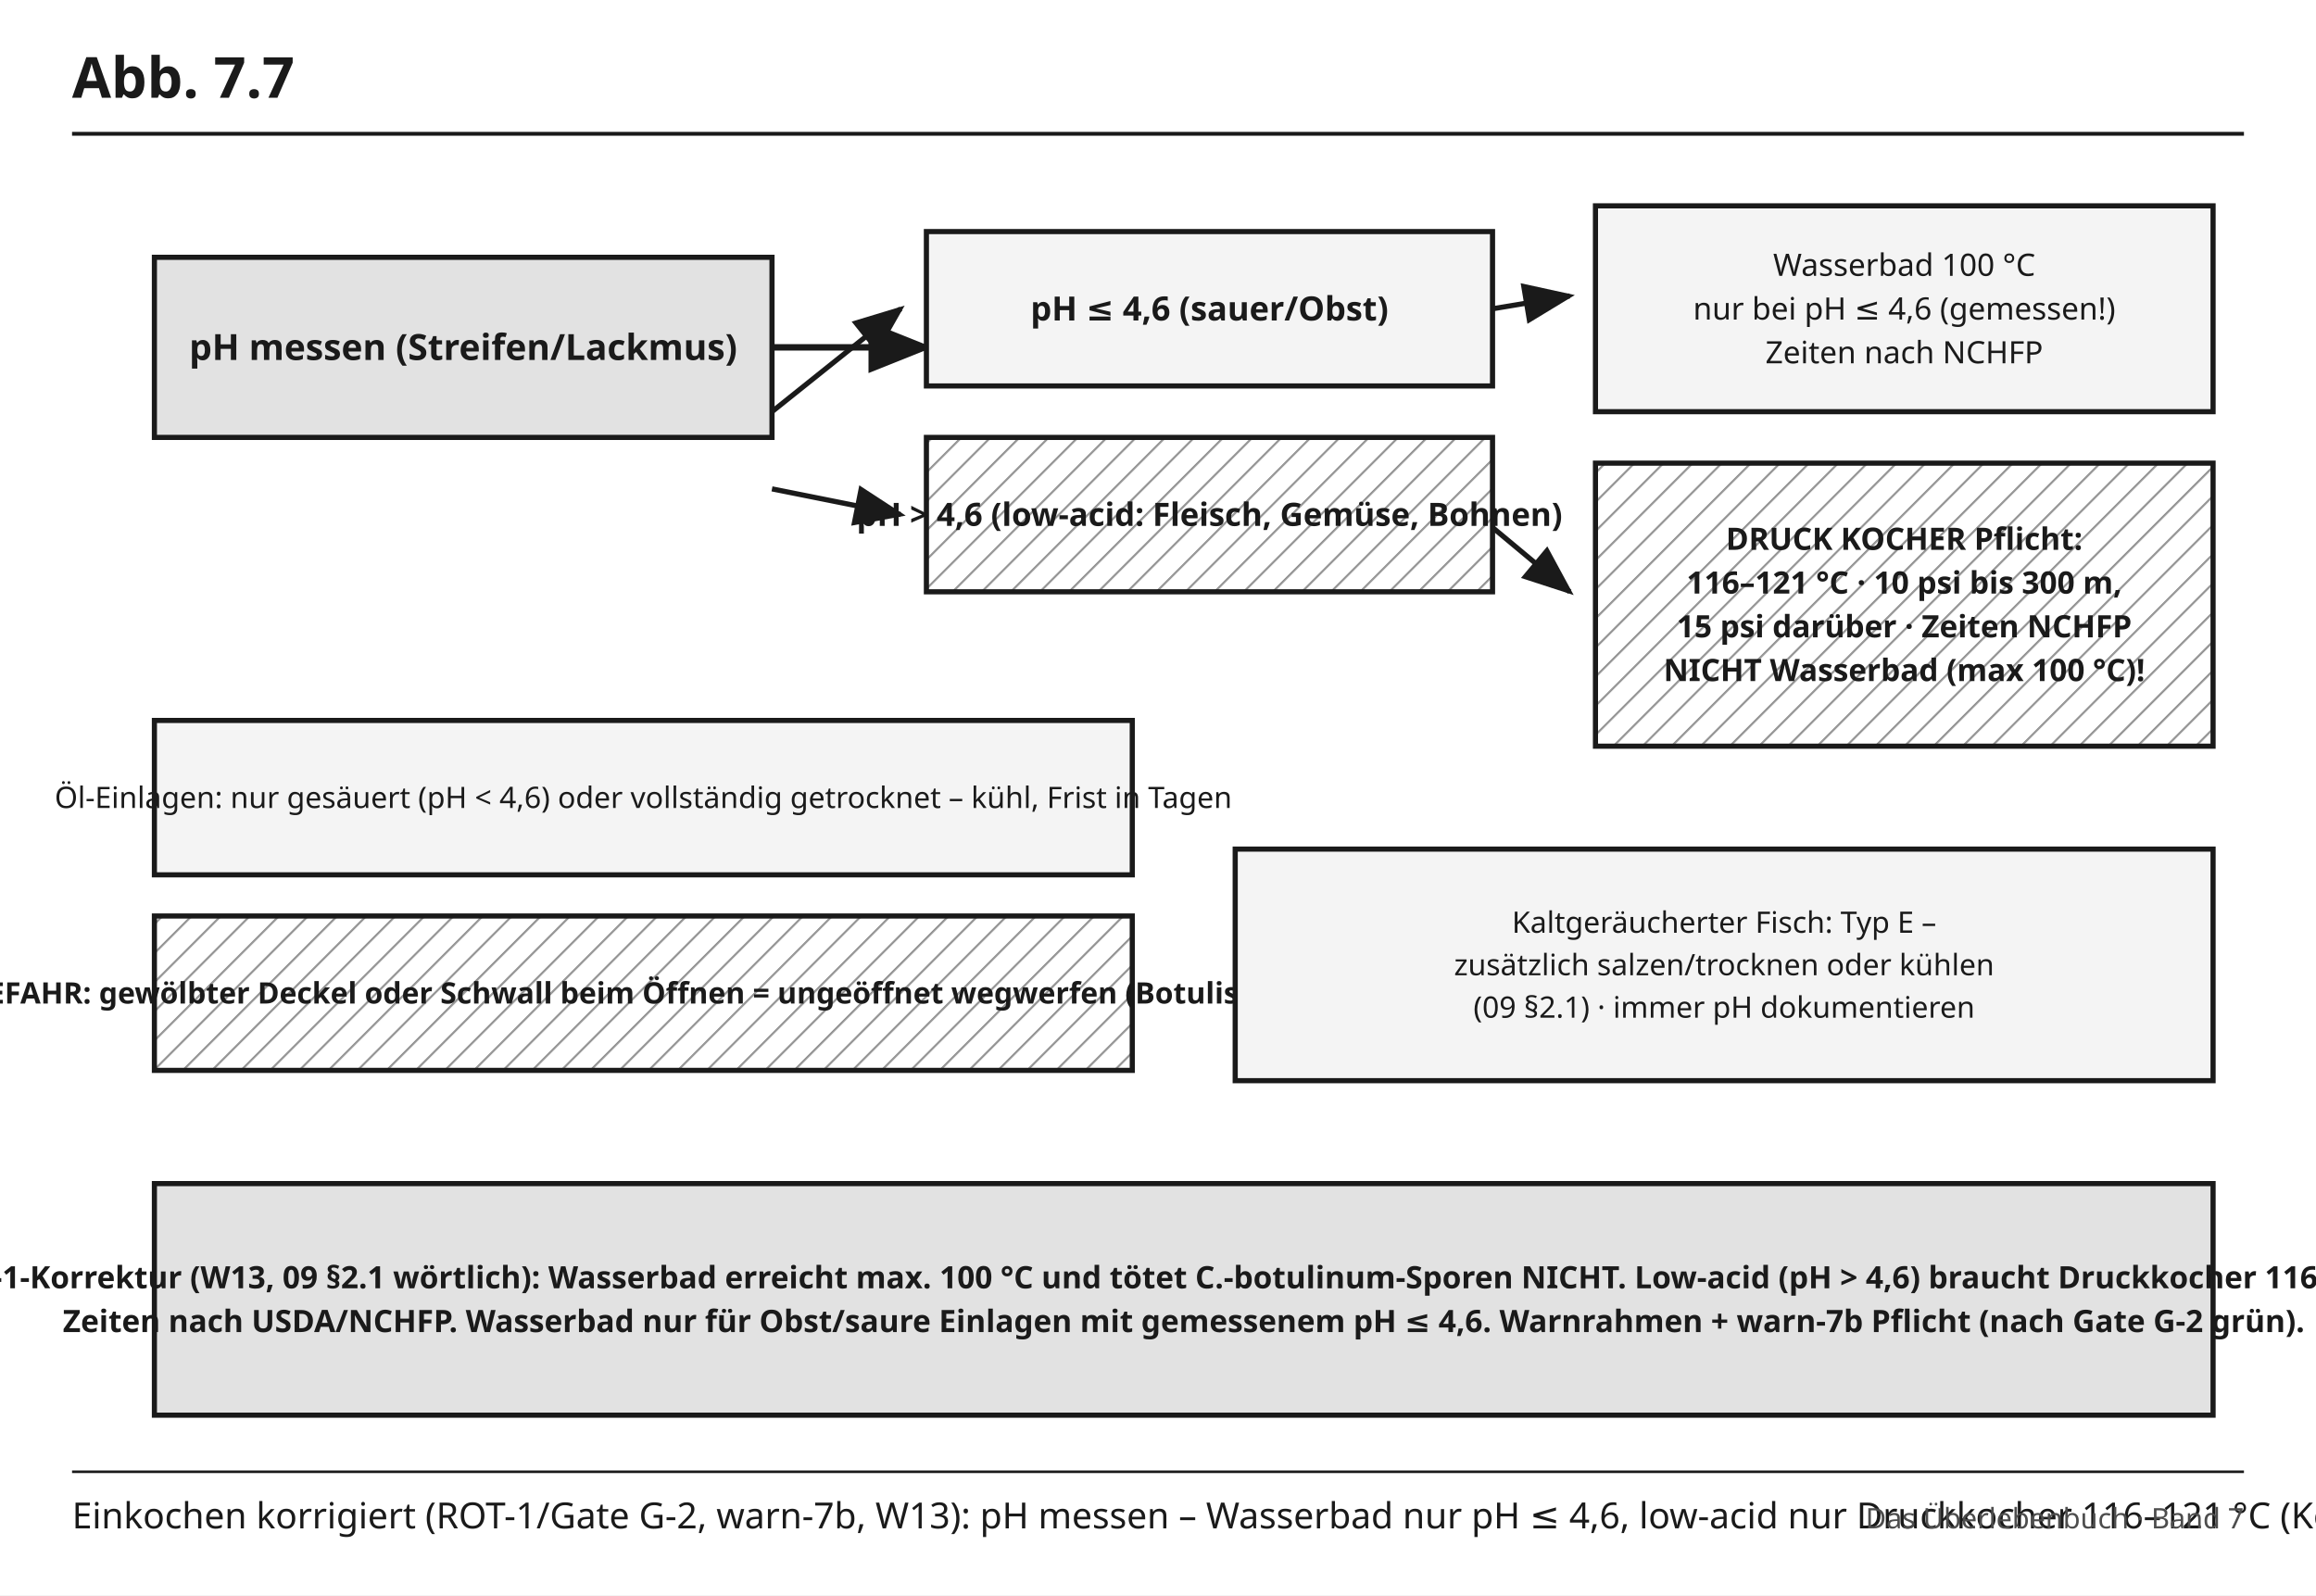
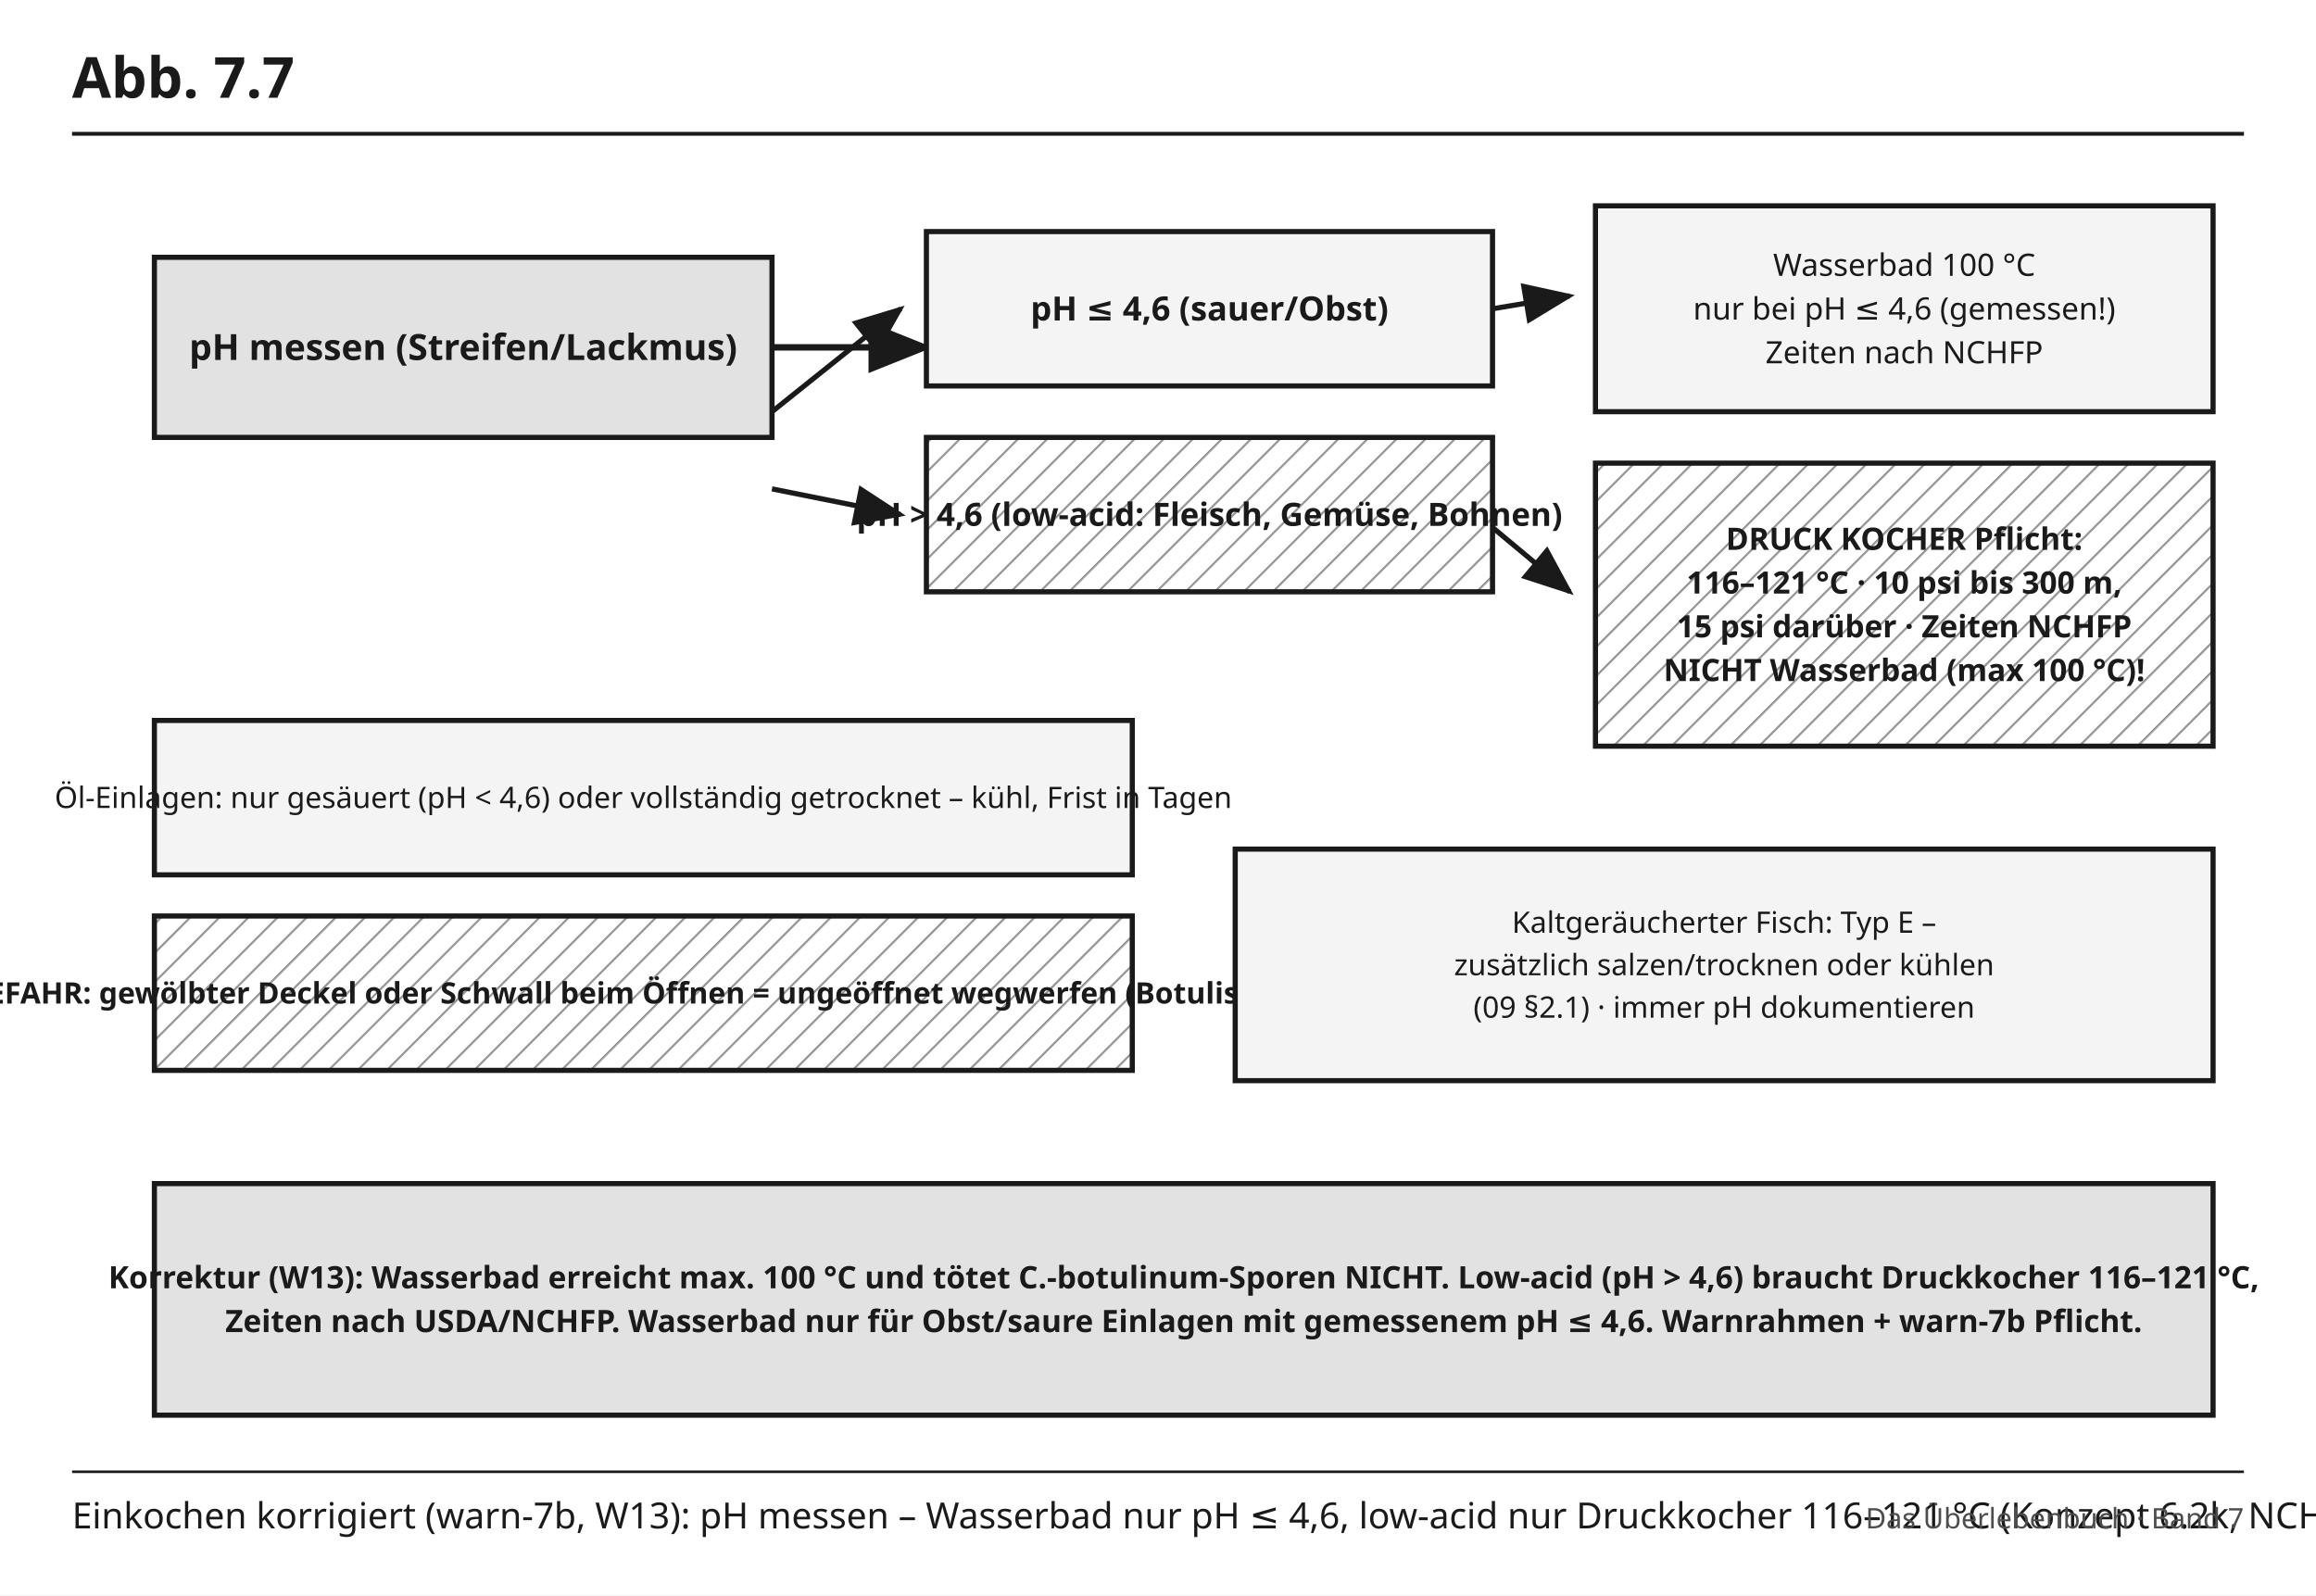
- <svg xmlns="http://www.w3.org/2000/svg" viewBox="0 0 900 620" role="img" aria-label="Abb. 7.7 – Einkochen korrigiert (ROT-1/Gate G-2, warn-7b, W13): pH messen – Wasserbad nur pH ≤ 4,6, low-acid nur Druckkocher 116–121 °C (Konzept 6.2k, NCHFP).">
+ <svg xmlns="http://www.w3.org/2000/svg" viewBox="0 0 900 620" role="img" aria-label="Abb. 7.7 – Einkochen korrigiert (warn-7b, W13): pH messen – Wasserbad nur pH ≤ 4,6, low-acid nur Druckkocher 116–121 °C (Konzept 6.2k, NCHFP).">
  <defs>
    <marker id="ah" markerWidth="10" markerHeight="8" refX="9" refY="4" orient="auto">
      <path d="M0 0 L10 4 L0 8 z" fill="#1a1a1a" />
    </marker>
    <marker id="ahs" markerWidth="10" markerHeight="8" refX="1" refY="4" orient="auto">
      <path d="M10 0 L0 4 L10 8 z" fill="#1a1a1a" />
    </marker>
    <pattern id="hatch" width="8" height="8" patternTransform="rotate(45)" patternUnits="userSpaceOnUse">
      <line x1="0" y1="0" x2="0" y2="8" stroke="#8c8c8c" stroke-width="1.6" />
    </pattern>
    <pattern id="cross" width="8" height="8" patternUnits="userSpaceOnUse">
      <path d="M0 0 L8 8 M8 0 L0 8" stroke="#bfbfbf" stroke-width="1" />
    </pattern>
    <pattern id="dots" width="7" height="7" patternUnits="userSpaceOnUse">
      <circle cx="2" cy="2" r="1.4" fill="#8c8c8c" />
    </pattern>
  </defs>
  <rect x="0" y="0" width="900" height="620" fill="#ffffff" />
  <text x="28" y="38" font-family="sans-serif" font-size="22" text-anchor="start" font-weight="bold" fill="#1a1a1a">Abb. 7.7</text>
  <line x1="28" y1="52" x2="872" y2="52" stroke="#1a1a1a" stroke-width="1.5" />
  <rect x="60" y="100" width="240" height="70" fill="#e2e2e2" stroke="#1a1a1a" stroke-width="2" />
  <text x="180" y="139.9" font-family="sans-serif" font-size="14" text-anchor="middle" font-weight="bold" fill="#1a1a1a">pH messen (Streifen/Lackmus)</text>
  <line x1="300" y1="135" x2="360" y2="135" stroke="#1a1a1a" stroke-width="2.5" marker-end="url(#ah)" />
  <rect x="360" y="90" width="220" height="60" fill="#f4f4f4" stroke="#1a1a1a" stroke-width="2" />
  <text x="470" y="124.55" font-family="sans-serif" font-size="13" text-anchor="middle" font-weight="bold" fill="#1a1a1a">pH ≤ 4,6 (sauer/Obst)</text>
  <rect x="360" y="170" width="220" height="60" fill="url(#hatch)" stroke="#1a1a1a" stroke-width="2" />
  <text x="470" y="204.375" font-family="sans-serif" font-size="12.5" text-anchor="middle" font-weight="bold" fill="#1a1a1a">pH &gt; 4,6 (low-acid: Fleisch, Gemüse, Bohnen)</text>
  <line x1="300" y1="160" x2="350" y2="120" stroke="#1a1a1a" stroke-width="2" marker-end="url(#ah)" />
  <line x1="300" y1="190" x2="350" y2="200" stroke="#1a1a1a" stroke-width="2" marker-end="url(#ah)" />
  <rect x="620" y="80" width="240" height="80" fill="#f4f4f4" stroke="#1a1a1a" stroke-width="2" />
  <text x="740" y="107.2" font-family="sans-serif" font-size="12" text-anchor="middle" font-weight="normal" fill="#1a1a1a">Wasserbad 100 °C</text>
  <text x="740" y="124.2" font-family="sans-serif" font-size="12" text-anchor="middle" font-weight="normal" fill="#1a1a1a">nur bei pH ≤ 4,6 (gemessen!)</text>
  <text x="740" y="141.2" font-family="sans-serif" font-size="12" text-anchor="middle" font-weight="normal" fill="#1a1a1a">Zeiten nach NCHFP</text>
  <rect x="620" y="180" width="240" height="110" fill="url(#hatch)" stroke="#1a1a1a" stroke-width="2" />
  <text x="740" y="213.7" font-family="sans-serif" font-size="12" text-anchor="middle" font-weight="bold" fill="#1a1a1a">DRUCK KOCHER Pflicht:</text>
  <text x="740" y="230.7" font-family="sans-serif" font-size="12" text-anchor="middle" font-weight="bold" fill="#1a1a1a">116–121 °C · 10 psi bis 300 m,</text>
  <text x="740" y="247.7" font-family="sans-serif" font-size="12" text-anchor="middle" font-weight="bold" fill="#1a1a1a">15 psi darüber · Zeiten NCHFP</text>
  <text x="740" y="264.7" font-family="sans-serif" font-size="12" text-anchor="middle" font-weight="bold" fill="#1a1a1a">NICHT Wasserbad (max 100 °C)!</text>
  <line x1="580" y1="120" x2="610" y2="115" stroke="#1a1a1a" stroke-width="2" marker-end="url(#ah)" />
  <line x1="580" y1="205" x2="610" y2="230" stroke="#1a1a1a" stroke-width="2" marker-end="url(#ah)" />
  <rect x="60" y="280" width="380" height="60" fill="#f4f4f4" stroke="#1a1a1a" stroke-width="2" />
  <text x="250" y="314.025" font-family="sans-serif" font-size="11.5" text-anchor="middle" font-weight="normal" fill="#1a1a1a">Öl-Einlagen: nur gesäuert (pH &lt; 4,6) oder vollständig getrocknet – kühl, Frist in Tagen</text>
  <rect x="60" y="356" width="380" height="60" fill="url(#hatch)" stroke="#1a1a1a" stroke-width="2" />
  <text x="250" y="390.025" font-family="sans-serif" font-size="11.5" text-anchor="middle" font-weight="bold" fill="#1a1a1a">GEFAHR: gewölbter Deckel oder Schwall beim Öffnen = ungeöffnet wegwerfen (Botulismus!)</text>
  <rect x="480" y="330" width="380" height="90" fill="#f4f4f4" stroke="#1a1a1a" stroke-width="2" />
  <text x="670" y="362.525" font-family="sans-serif" font-size="11.5" text-anchor="middle" font-weight="normal" fill="#1a1a1a">Kaltgeräucherter Fisch: Typ E –</text>
  <text x="670" y="379.025" font-family="sans-serif" font-size="11.5" text-anchor="middle" font-weight="normal" fill="#1a1a1a">zusätzlich salzen/trocknen oder kühlen</text>
  <text x="670" y="395.525" font-family="sans-serif" font-size="11.5" text-anchor="middle" font-weight="normal" fill="#1a1a1a">(09 §2.1) · immer pH dokumentieren</text>
  <rect x="60" y="460" width="800" height="90" fill="#e2e2e2" stroke="#1a1a1a" stroke-width="2" />
-   <text x="460" y="500.7" font-family="sans-serif" font-size="12" text-anchor="middle" font-weight="bold" fill="#1a1a1a">ROT-1-Korrektur (W13, 09 §2.1 wörtlich): Wasserbad erreicht max. 100 °C und tötet C.-botulinum-Sporen NICHT. Low-acid (pH &gt; 4,6) braucht Druckkocher 116–121 °C,</text>
-   <text x="460" y="517.7" font-family="sans-serif" font-size="12" text-anchor="middle" font-weight="bold" fill="#1a1a1a">Zeiten nach USDA/NCHFP. Wasserbad nur für Obst/saure Einlagen mit gemessenem pH ≤ 4,6. Warnrahmen + warn-7b Pflicht (nach Gate G-2 grün).</text>
+   <text x="460" y="500.7" font-family="sans-serif" font-size="12" text-anchor="middle" font-weight="bold" fill="#1a1a1a">Korrektur (W13): Wasserbad erreicht max. 100 °C und tötet C.-botulinum-Sporen NICHT. Low-acid (pH &gt; 4,6) braucht Druckkocher 116–121 °C,</text>
+   <text x="460" y="517.7" font-family="sans-serif" font-size="12" text-anchor="middle" font-weight="bold" fill="#1a1a1a">Zeiten nach USDA/NCHFP. Wasserbad nur für Obst/saure Einlagen mit gemessenem pH ≤ 4,6. Warnrahmen + warn-7b Pflicht.</text>
  <line x1="28" y1="572" x2="872" y2="572" stroke="#1a1a1a" stroke-width="1" />
-   <text x="28" y="594" font-family="sans-serif" font-size="14" text-anchor="start" font-weight="normal" fill="#1a1a1a">Einkochen korrigiert (ROT-1/Gate G-2, warn-7b, W13): pH messen – Wasserbad nur pH ≤ 4,6, low-acid nur Druckkocher 116–121 °C (Konzept 6.2k, NCHFP).</text>
+   <text x="28" y="594" font-family="sans-serif" font-size="14" text-anchor="start" font-weight="normal" fill="#1a1a1a">Einkochen korrigiert (warn-7b, W13): pH messen – Wasserbad nur pH ≤ 4,6, low-acid nur Druckkocher 116–121 °C (Konzept 6.2k, NCHFP).</text>
  <text x="872" y="594" font-family="sans-serif" font-size="11" text-anchor="end" font-weight="normal" fill="#4d4d4d">Das Überlebenbuch · Band 7</text>
</svg>
